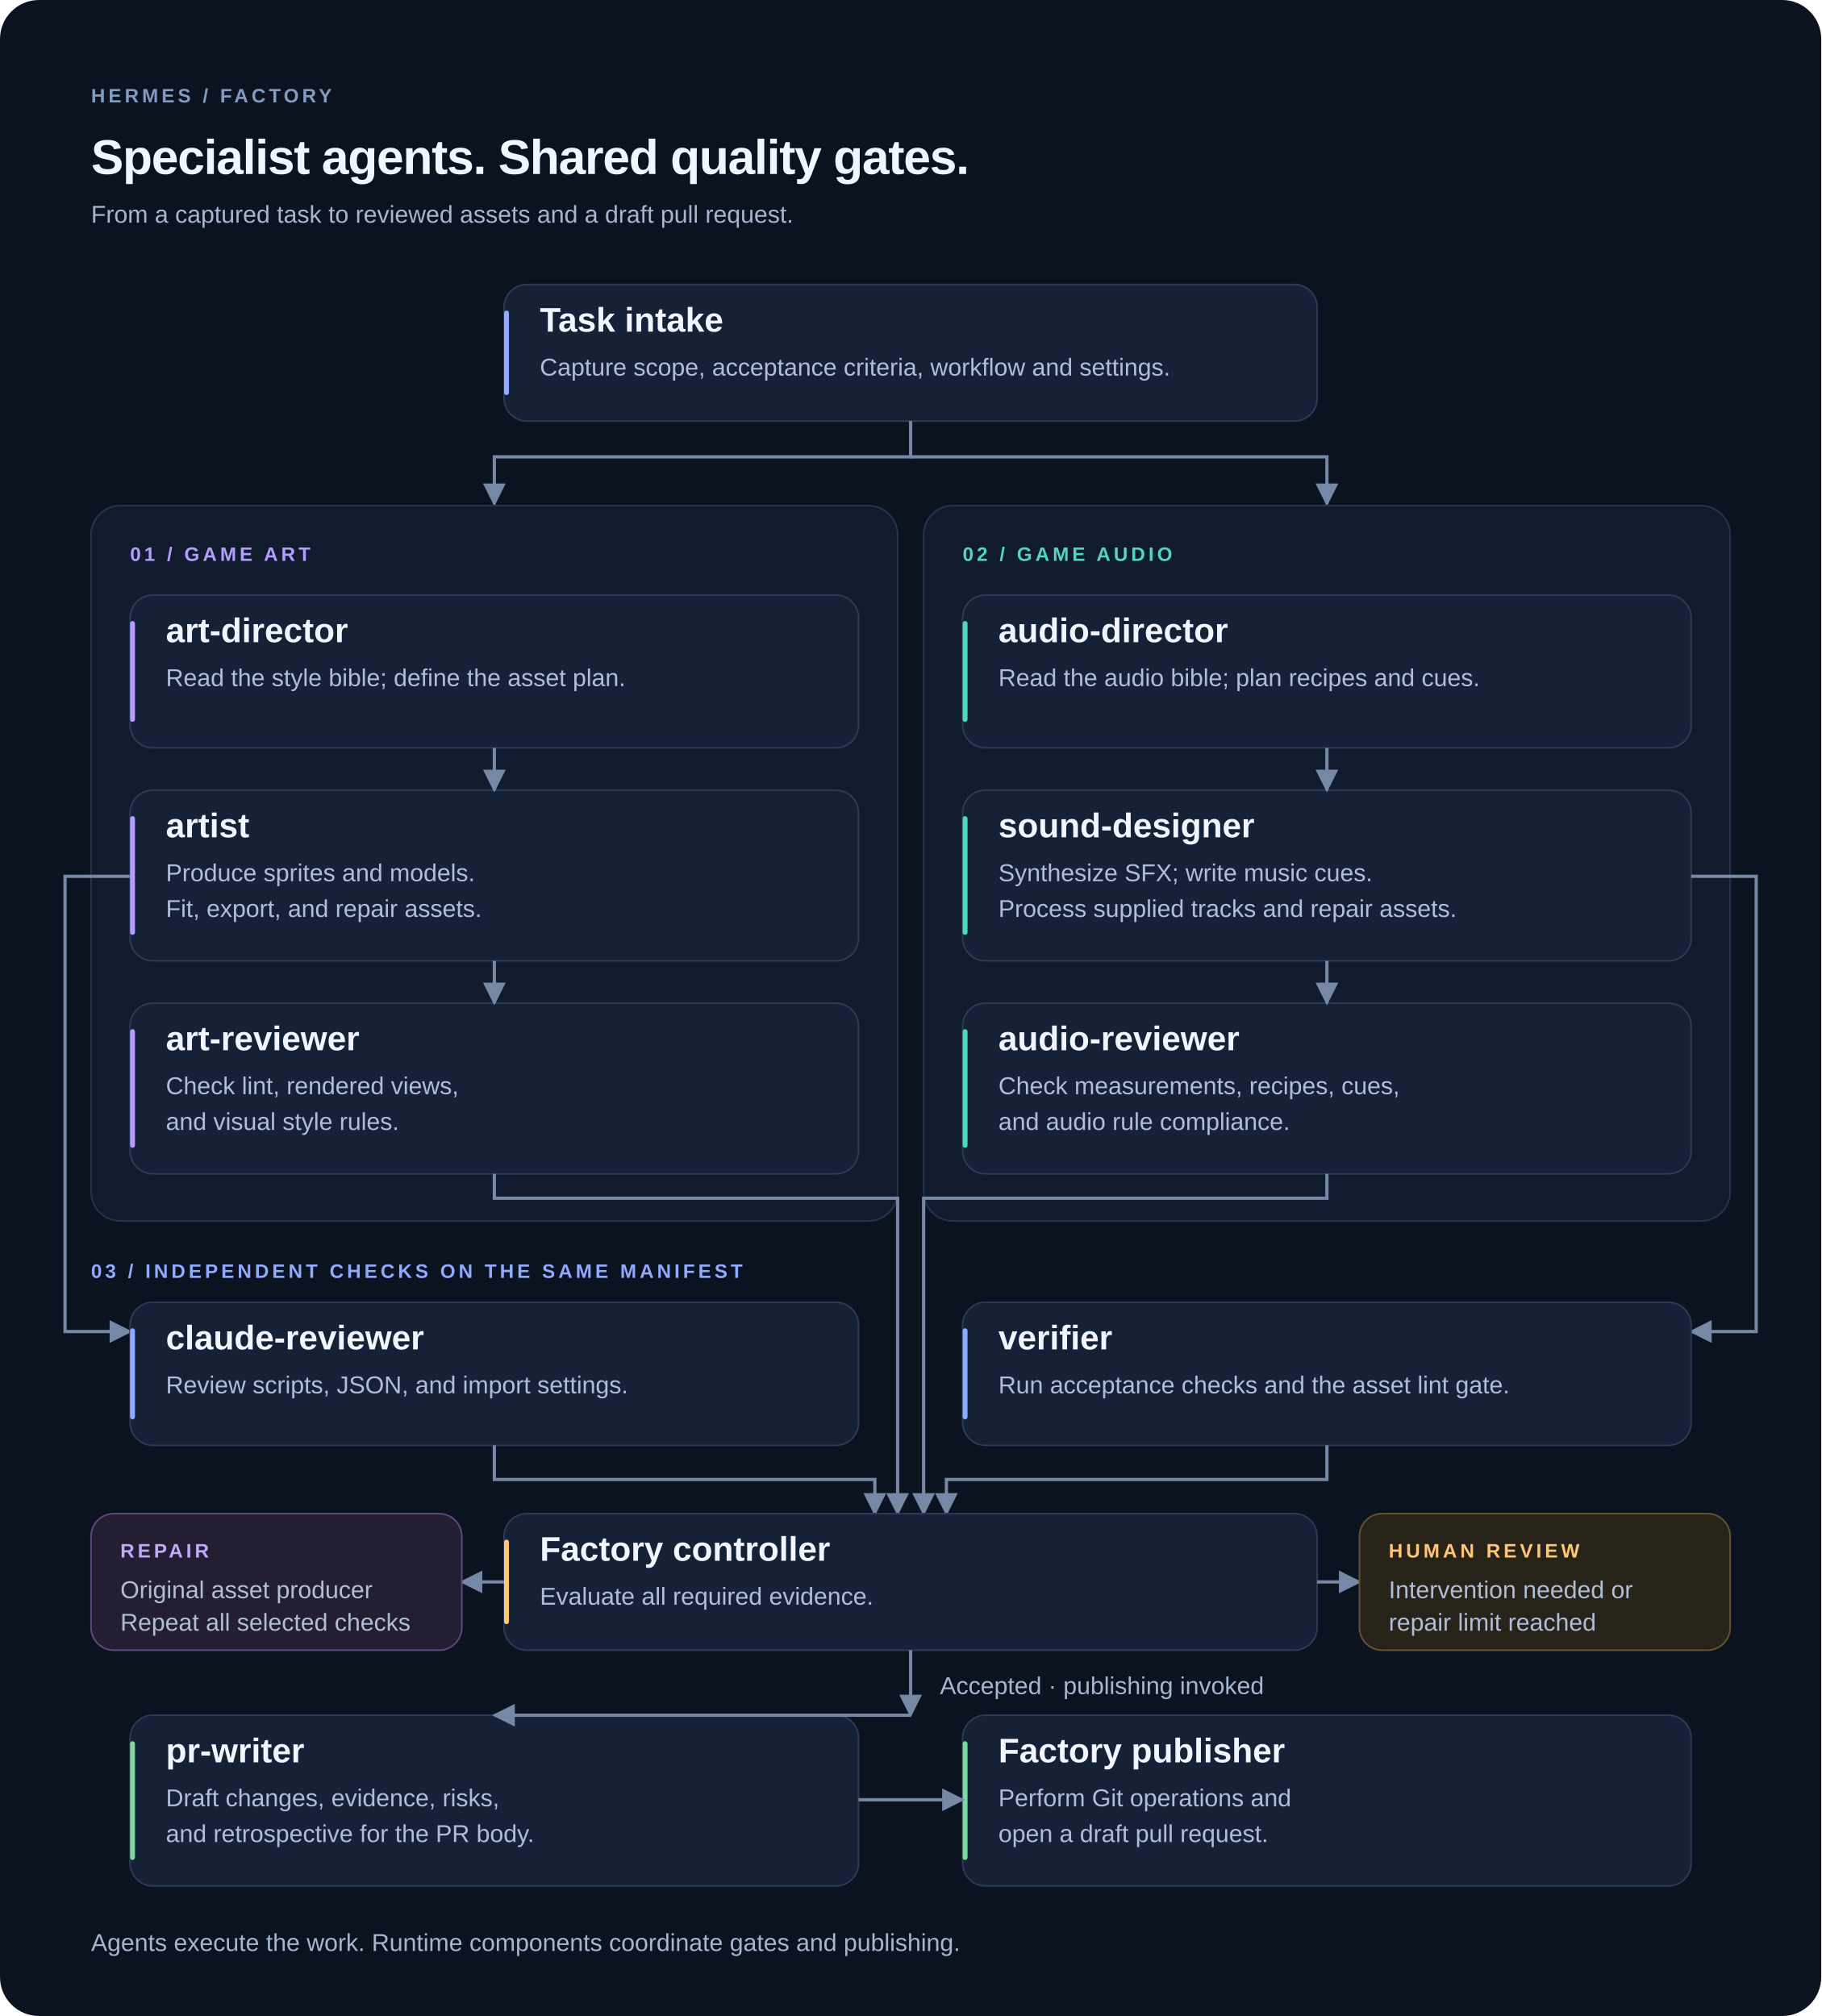
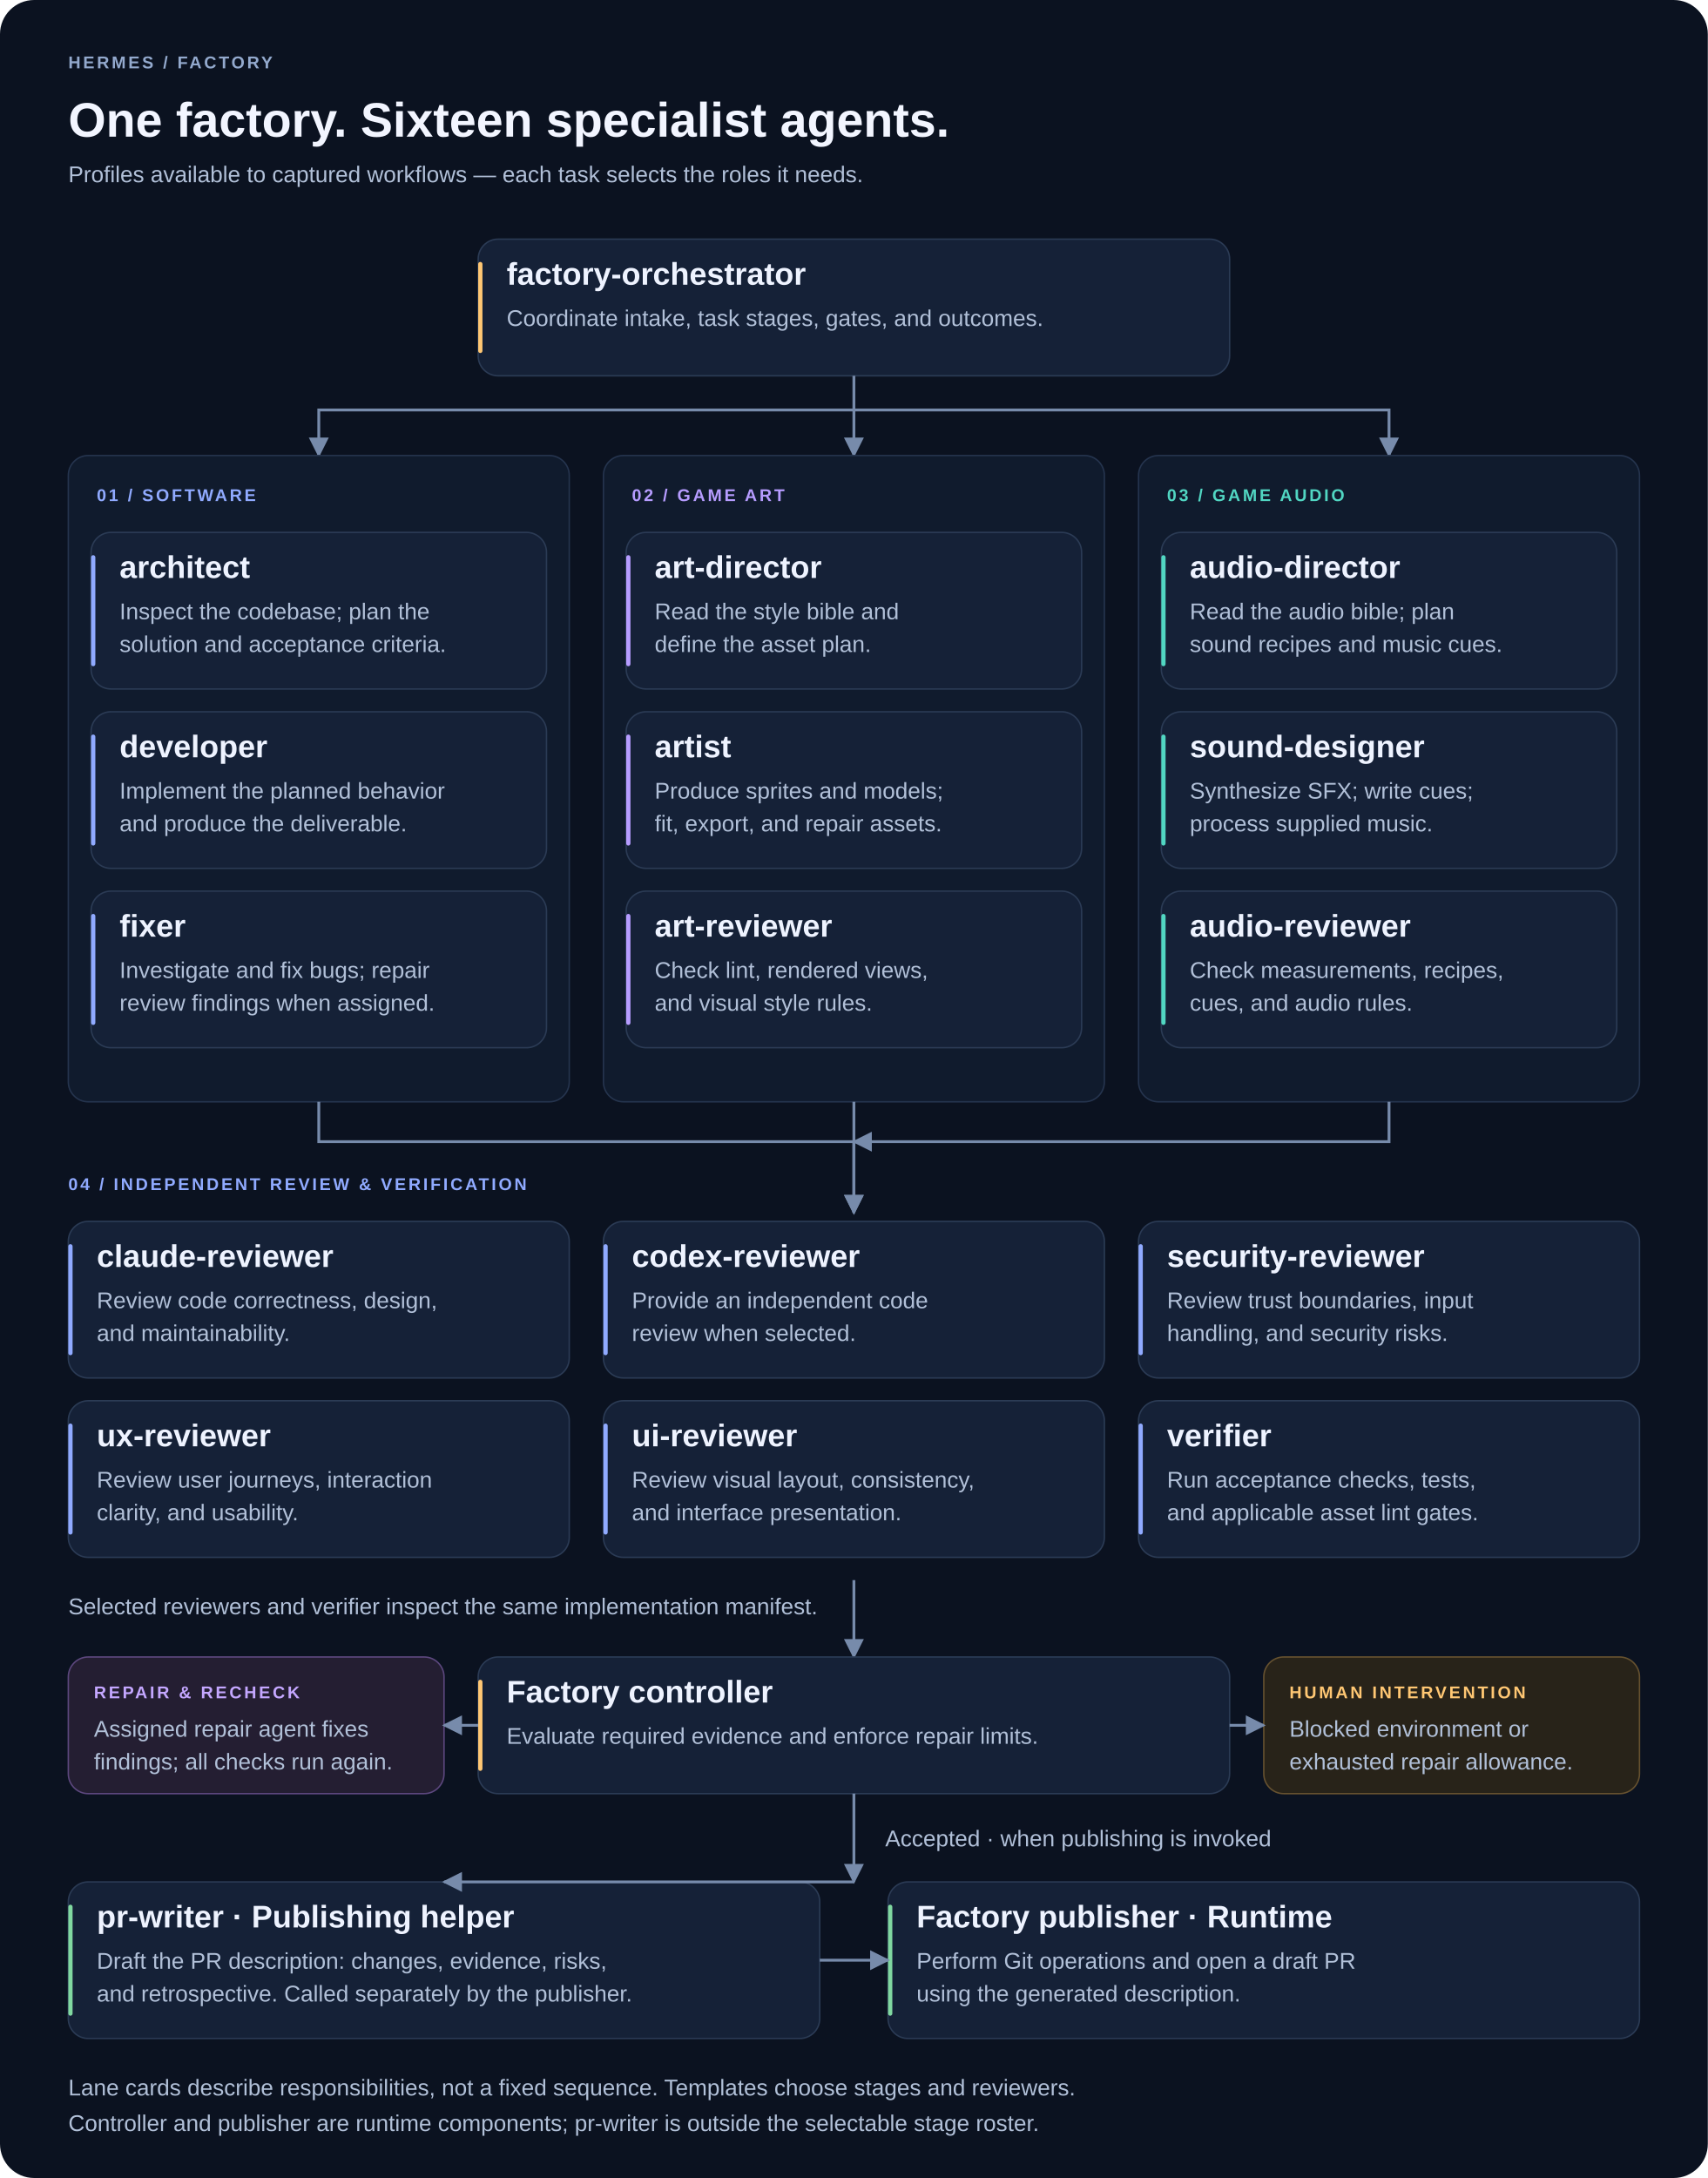
- <svg xmlns="http://www.w3.org/2000/svg" width="1120" height="1240" viewBox="0 0 1120 1240" role="img" aria-labelledby="title desc">
+ <svg xmlns="http://www.w3.org/2000/svg" width="1200" height="1530" viewBox="0 0 1200 1530" role="img" aria-labelledby="title desc">
  <defs>
-     <marker id="arrow" viewBox="0 0 10 10" refX="9" refY="5" markerWidth="7" markerHeight="7" orient="auto-start-reverse">
-       <path d="M0 0L10 5L0 10" fill="#7588a6" />
+     <marker id="a" viewBox="0 0 10 10" refX="9" refY="5" markerWidth="7" markerHeight="7" orient="auto">
+       <path d="M0 0L10 5L0 10" fill="#778bab" />
    </marker>
  </defs>
-   <style>
- text{font-family:-apple-system,BlinkMacSystemFont,'Segoe UI',Arial,sans-serif}
- .heading{fill:#f1f5ff;font-size:30px;font-weight:700;letter-spacing:-.6px}
- .sub{fill:#a6b6d0;font-size:15px}.label{font-size:12px;font-weight:700;letter-spacing:2px}
- .name{fill:#f1f5ff;font-size:21px;font-weight:650}.body{fill:#afbed6;font-size:15px}
- .line{fill:none;stroke:#7588a6;stroke-width:2;marker-end:url(#arrow)}
- </style>
-   <rect width="1120" height="1240" rx="24" fill="#0b1220" />
-   <text x="56" y="63" class="label" fill="#829bc0">HERMES / FACTORY</text>
-   <text x="56" y="107" class="heading">Specialist agents. Shared quality gates.</text>
-   <text x="56" y="137" class="sub">From a captured task to reviewed assets and a draft pull request.</text>
-   <rect x="310" y="175" width="500" height="84" rx="14" fill="#152137" stroke="#2b3b55" />
-   <rect x="310" y="191" width="3" height="52" rx="1.5" fill="#90aaff" />
-   <text x="332" y="204" class="name">Task intake</text>
-   <text x="332" y="231" class="body">Capture scope, acceptance criteria, workflow and settings.</text>
-   <path d="M560 259 V281 H304 V310" class="line" />
-   <path d="M560 281 H816 V310" class="line" />
-   <rect x="56" y="311" width="496" height="440" rx="18" fill="#101b2d" stroke="#25344e" />
-   <text x="80" y="345" class="label" fill="#b69cff">01 / GAME ART</text>
-   <rect x="568" y="311" width="496" height="440" rx="18" fill="#101b2d" stroke="#25344e" />
-   <text x="592" y="345" class="label" fill="#51d6c2">02 / GAME AUDIO</text>
-   <rect x="80" y="366" width="448" height="94" rx="14" fill="#152137" stroke="#2b3b55" />
-   <rect x="80" y="382" width="3" height="62" rx="1.5" fill="#b69cff" />
-   <text x="102" y="395" class="name">art-director</text>
-   <text x="102" y="422" class="body">Read the style bible; define the asset plan.</text>
-   <rect x="80" y="486" width="448" height="105" rx="14" fill="#152137" stroke="#2b3b55" />
-   <rect x="80" y="502" width="3" height="73" rx="1.5" fill="#b69cff" />
-   <text x="102" y="515" class="name">artist</text>
-   <text x="102" y="542" class="body">Produce sprites and models.</text>
-   <text x="102" y="564" class="body">Fit, export, and repair assets.</text>
-   <rect x="80" y="617" width="448" height="105" rx="14" fill="#152137" stroke="#2b3b55" />
-   <rect x="80" y="633" width="3" height="73" rx="1.5" fill="#b69cff" />
-   <text x="102" y="646" class="name">art-reviewer</text>
-   <text x="102" y="673" class="body">Check lint, rendered views,</text>
-   <text x="102" y="695" class="body">and visual style rules.</text>
-   <rect x="592" y="366" width="448" height="94" rx="14" fill="#152137" stroke="#2b3b55" />
-   <rect x="592" y="382" width="3" height="62" rx="1.5" fill="#51d6c2" />
-   <text x="614" y="395" class="name">audio-director</text>
-   <text x="614" y="422" class="body">Read the audio bible; plan recipes and cues.</text>
-   <rect x="592" y="486" width="448" height="105" rx="14" fill="#152137" stroke="#2b3b55" />
-   <rect x="592" y="502" width="3" height="73" rx="1.5" fill="#51d6c2" />
-   <text x="614" y="515" class="name">sound-designer</text>
-   <text x="614" y="542" class="body">Synthesize SFX; write music cues.</text>
-   <text x="614" y="564" class="body">Process supplied tracks and repair assets.</text>
-   <rect x="592" y="617" width="448" height="105" rx="14" fill="#152137" stroke="#2b3b55" />
-   <rect x="592" y="633" width="3" height="73" rx="1.5" fill="#51d6c2" />
-   <text x="614" y="646" class="name">audio-reviewer</text>
-   <text x="614" y="673" class="body">Check measurements, recipes, cues,</text>
-   <text x="614" y="695" class="body">and audio rule compliance.</text>
-   <path d="M304 460 V486" class="line" />
-   <path d="M304 591 V617" class="line" />
-   <path d="M816 460 V486" class="line" />
-   <path d="M816 591 V617" class="line" />
-   <path d="M80 539 H40 V819 H80" class="line" />
-   <path d="M1040 539 H1080 V819 H1040" class="line" />
-   <text x="56" y="786" class="label" fill="#90aaff">03 / INDEPENDENT CHECKS ON THE SAME MANIFEST</text>
-   <rect x="80" y="801" width="448" height="88" rx="14" fill="#152137" stroke="#2b3b55" />
-   <rect x="80" y="817" width="3" height="56" rx="1.5" fill="#90aaff" />
-   <text x="102" y="830" class="name">claude-reviewer</text>
-   <text x="102" y="857" class="body">Review scripts, JSON, and import settings.</text>
-   <rect x="592" y="801" width="448" height="88" rx="14" fill="#152137" stroke="#2b3b55" />
-   <rect x="592" y="817" width="3" height="56" rx="1.5" fill="#90aaff" />
-   <text x="614" y="830" class="name">verifier</text>
-   <text x="614" y="857" class="body">Run acceptance checks and the asset lint gate.</text>
-   <path d="M304 722 V737 H552 V931" class="line" />
-   <path d="M816 722 V737 H568 V931" class="line" />
-   <path d="M304 889 V910 H538 V931" class="line" />
-   <path d="M816 889 V910 H582 V931" class="line" />
-   <rect x="310" y="931" width="500" height="84" rx="14" fill="#152137" stroke="#2b3b55" />
-   <rect x="310" y="947" width="3" height="52" rx="1.5" fill="#ffc773" />
-   <text x="332" y="960" class="name">Factory controller</text>
-   <text x="332" y="987" class="body">Evaluate all required evidence.</text>
-   <path d="M310 973 H284" class="line" />
-   <path d="M810 973 H836" class="line" />
-   <rect x="56" y="931" width="228" height="84" rx="14" fill="#241e32" stroke="#5c477e" />
-   <text x="74" y="958" class="label" fill="#c4a7ff">REPAIR</text>
-   <text x="74" y="983" class="body">Original asset producer</text>
-   <text x="74" y="1003" class="body">Repeat all selected checks</text>
-   <rect x="836" y="931" width="228" height="84" rx="14" fill="#282319" stroke="#66512f" />
-   <text x="854" y="958" class="label" fill="#ffc773">HUMAN REVIEW</text>
-   <text x="854" y="983" class="body">Intervention needed or</text>
-   <text x="854" y="1003" class="body">repair limit reached</text>
-   <path d="M560 1015 V1055" class="line" />
-   <text x="578" y="1042" class="sub">Accepted · publishing invoked</text>
-   <rect x="80" y="1055" width="448" height="105" rx="14" fill="#152137" stroke="#2b3b55" />
-   <rect x="80" y="1071" width="3" height="73" rx="1.5" fill="#80d8a0" />
-   <text x="102" y="1084" class="name">pr-writer</text>
-   <text x="102" y="1111" class="body">Draft changes, evidence, risks,</text>
-   <text x="102" y="1133" class="body">and retrospective for the PR body.</text>
-   <rect x="592" y="1055" width="448" height="105" rx="14" fill="#152137" stroke="#2b3b55" />
-   <rect x="592" y="1071" width="3" height="73" rx="1.5" fill="#80d8a0" />
-   <text x="614" y="1084" class="name">Factory publisher</text>
-   <text x="614" y="1111" class="body">Perform Git operations and</text>
-   <text x="614" y="1133" class="body">open a draft pull request.</text>
-   <path d="M560 1055 H304" class="line" />
-   <path d="M528 1107 H592" class="line" />
-   <text x="56" y="1200" class="sub">Agents execute the work. Runtime components coordinate gates and publishing.</text>
+   <style>text{font-family:-apple-system,BlinkMacSystemFont,'Segoe UI',Arial,sans-serif}.title{fill:#f2f5ff;font-size:34px;font-weight:700}.name{fill:#eef3ff;font-size:22px;font-weight:650}.body{fill:#b1c0d8;font-size:16px}.label{font-size:12px;font-weight:700;letter-spacing:1.7px}.line{fill:none;stroke:#778bab;stroke-width:2;marker-end:url(#a)}</style>
+   <rect width="1200" height="1530" rx="24" fill="#0b1220" />
+   <text x="48" y="48" class="label" fill="#93a9cd">HERMES / FACTORY</text>
+   <text x="48" y="96" class="title">One factory. Sixteen specialist agents.</text>
+   <text x="48" y="128" class="body">Profiles available to captured workflows — each task selects the roles it needs.</text>
+   <rect x="336" y="168" width="528" height="96" rx="14" fill="#152137" stroke="#2b3b55" />
+   <rect x="336" y="184" width="3" height="64" rx="1.5" fill="#ffc773" />
+   <text x="356" y="200" class="name">factory-orchestrator</text>
+   <text x="356" y="229" class="body">Coordinate intake, task stages, gates, and outcomes.</text>
+   <path d="M600 264 V288 H224 V320" class="line" />
+   <path d="M600 288 V320" class="line" />
+   <path d="M600 288 H976 V320" class="line" />
+   <rect x="48" y="320" width="352" height="454" rx="14" fill="#101b2d" stroke="#25344e" />
+   <text x="68" y="352" class="label" fill="#90aaff">01 / SOFTWARE</text>
+   <rect x="64" y="374" width="320" height="110" rx="14" fill="#152137" stroke="#2b3b55" />
+   <rect x="64" y="390" width="3" height="78" rx="1.5" fill="#90aaff" />
+   <text x="84" y="406" class="name">architect</text>
+   <text x="84" y="435" class="body">Inspect the codebase; plan the</text>
+   <text x="84" y="458" class="body">solution and acceptance criteria.</text>
+   <rect x="64" y="500" width="320" height="110" rx="14" fill="#152137" stroke="#2b3b55" />
+   <rect x="64" y="516" width="3" height="78" rx="1.5" fill="#90aaff" />
+   <text x="84" y="532" class="name">developer</text>
+   <text x="84" y="561" class="body">Implement the planned behavior</text>
+   <text x="84" y="584" class="body">and produce the deliverable.</text>
+   <rect x="64" y="626" width="320" height="110" rx="14" fill="#152137" stroke="#2b3b55" />
+   <rect x="64" y="642" width="3" height="78" rx="1.5" fill="#90aaff" />
+   <text x="84" y="658" class="name">fixer</text>
+   <text x="84" y="687" class="body">Investigate and fix bugs; repair</text>
+   <text x="84" y="710" class="body">review findings when assigned.</text>
+   <rect x="424" y="320" width="352" height="454" rx="14" fill="#101b2d" stroke="#25344e" />
+   <text x="444" y="352" class="label" fill="#b69cff">02 / GAME ART</text>
+   <rect x="440" y="374" width="320" height="110" rx="14" fill="#152137" stroke="#2b3b55" />
+   <rect x="440" y="390" width="3" height="78" rx="1.5" fill="#b69cff" />
+   <text x="460" y="406" class="name">art-director</text>
+   <text x="460" y="435" class="body">Read the style bible and</text>
+   <text x="460" y="458" class="body">define the asset plan.</text>
+   <rect x="440" y="500" width="320" height="110" rx="14" fill="#152137" stroke="#2b3b55" />
+   <rect x="440" y="516" width="3" height="78" rx="1.5" fill="#b69cff" />
+   <text x="460" y="532" class="name">artist</text>
+   <text x="460" y="561" class="body">Produce sprites and models;</text>
+   <text x="460" y="584" class="body">fit, export, and repair assets.</text>
+   <rect x="440" y="626" width="320" height="110" rx="14" fill="#152137" stroke="#2b3b55" />
+   <rect x="440" y="642" width="3" height="78" rx="1.5" fill="#b69cff" />
+   <text x="460" y="658" class="name">art-reviewer</text>
+   <text x="460" y="687" class="body">Check lint, rendered views,</text>
+   <text x="460" y="710" class="body">and visual style rules.</text>
+   <rect x="800" y="320" width="352" height="454" rx="14" fill="#101b2d" stroke="#25344e" />
+   <text x="820" y="352" class="label" fill="#51d6c2">03 / GAME AUDIO</text>
+   <rect x="816" y="374" width="320" height="110" rx="14" fill="#152137" stroke="#2b3b55" />
+   <rect x="816" y="390" width="3" height="78" rx="1.5" fill="#51d6c2" />
+   <text x="836" y="406" class="name">audio-director</text>
+   <text x="836" y="435" class="body">Read the audio bible; plan</text>
+   <text x="836" y="458" class="body">sound recipes and music cues.</text>
+   <rect x="816" y="500" width="320" height="110" rx="14" fill="#152137" stroke="#2b3b55" />
+   <rect x="816" y="516" width="3" height="78" rx="1.5" fill="#51d6c2" />
+   <text x="836" y="532" class="name">sound-designer</text>
+   <text x="836" y="561" class="body">Synthesize SFX; write cues;</text>
+   <text x="836" y="584" class="body">process supplied music.</text>
+   <rect x="816" y="626" width="320" height="110" rx="14" fill="#152137" stroke="#2b3b55" />
+   <rect x="816" y="642" width="3" height="78" rx="1.5" fill="#51d6c2" />
+   <text x="836" y="658" class="name">audio-reviewer</text>
+   <text x="836" y="687" class="body">Check measurements, recipes,</text>
+   <text x="836" y="710" class="body">cues, and audio rules.</text>
+   <path d="M224 774 V802 H600 V852" class="line" />
+   <path d="M600 774 V852" class="line" />
+   <path d="M976 774 V802 H600" class="line" />
+   <text x="48" y="836" class="label" fill="#90aaff">04 / INDEPENDENT REVIEW &amp; VERIFICATION</text>
+   <rect x="48" y="858" width="352" height="110" rx="14" fill="#152137" stroke="#2b3b55" />
+   <rect x="48" y="874" width="3" height="78" rx="1.5" fill="#90aaff" />
+   <text x="68" y="890" class="name">claude-reviewer</text>
+   <text x="68" y="919" class="body">Review code correctness, design,</text>
+   <text x="68" y="942" class="body">and maintainability.</text>
+   <rect x="424" y="858" width="352" height="110" rx="14" fill="#152137" stroke="#2b3b55" />
+   <rect x="424" y="874" width="3" height="78" rx="1.5" fill="#90aaff" />
+   <text x="444" y="890" class="name">codex-reviewer</text>
+   <text x="444" y="919" class="body">Provide an independent code</text>
+   <text x="444" y="942" class="body">review when selected.</text>
+   <rect x="800" y="858" width="352" height="110" rx="14" fill="#152137" stroke="#2b3b55" />
+   <rect x="800" y="874" width="3" height="78" rx="1.5" fill="#90aaff" />
+   <text x="820" y="890" class="name">security-reviewer</text>
+   <text x="820" y="919" class="body">Review trust boundaries, input</text>
+   <text x="820" y="942" class="body">handling, and security risks.</text>
+   <rect x="48" y="984" width="352" height="110" rx="14" fill="#152137" stroke="#2b3b55" />
+   <rect x="48" y="1000" width="3" height="78" rx="1.5" fill="#90aaff" />
+   <text x="68" y="1016" class="name">ux-reviewer</text>
+   <text x="68" y="1045" class="body">Review user journeys, interaction</text>
+   <text x="68" y="1068" class="body">clarity, and usability.</text>
+   <rect x="424" y="984" width="352" height="110" rx="14" fill="#152137" stroke="#2b3b55" />
+   <rect x="424" y="1000" width="3" height="78" rx="1.5" fill="#90aaff" />
+   <text x="444" y="1016" class="name">ui-reviewer</text>
+   <text x="444" y="1045" class="body">Review visual layout, consistency,</text>
+   <text x="444" y="1068" class="body">and interface presentation.</text>
+   <rect x="800" y="984" width="352" height="110" rx="14" fill="#152137" stroke="#2b3b55" />
+   <rect x="800" y="1000" width="3" height="78" rx="1.5" fill="#90aaff" />
+   <text x="820" y="1016" class="name">verifier</text>
+   <text x="820" y="1045" class="body">Run acceptance checks, tests,</text>
+   <text x="820" y="1068" class="body">and applicable asset lint gates.</text>
+   <text x="48" y="1134" class="body">Selected reviewers and verifier inspect the same implementation manifest.</text>
+   <path d="M600 1110 V1164" class="line" />
+   <rect x="336" y="1164" width="528" height="96" rx="14" fill="#152137" stroke="#2b3b55" />
+   <rect x="336" y="1180" width="3" height="64" rx="1.5" fill="#ffc773" />
+   <text x="356" y="1196" class="name">Factory controller</text>
+   <text x="356" y="1225" class="body">Evaluate required evidence and enforce repair limits.</text>
+   <rect x="48" y="1164" width="264" height="96" rx="14" fill="#241e32" stroke="#5c477e" />
+   <text x="66" y="1193" class="label" fill="#c4a7ff">REPAIR &amp; RECHECK</text>
+   <text x="66" y="1220" class="body">Assigned repair agent fixes</text>
+   <text x="66" y="1243" class="body">findings; all checks run again.</text>
+   <rect x="888" y="1164" width="264" height="96" rx="14" fill="#282319" stroke="#66512f" />
+   <text x="906" y="1193" class="label" fill="#ffc773">HUMAN INTERVENTION</text>
+   <text x="906" y="1220" class="body">Blocked environment or</text>
+   <text x="906" y="1243" class="body">exhausted repair allowance.</text>
+   <path d="M336 1212 H312" class="line" />
+   <path d="M864 1212 H888" class="line" />
+   <path d="M600 1260 V1322" class="line" />
+   <text x="622" y="1297" class="body">Accepted · when publishing is invoked</text>
+   <rect x="48" y="1322" width="528" height="110" rx="14" fill="#152137" stroke="#2b3b55" />
+   <rect x="48" y="1338" width="3" height="78" rx="1.5" fill="#80d8a0" />
+   <text x="68" y="1354" class="name">pr-writer · Publishing helper</text>
+   <text x="68" y="1383" class="body">Draft the PR description: changes, evidence, risks,</text>
+   <text x="68" y="1406" class="body">and retrospective. Called separately by the publisher.</text>
+   <rect x="624" y="1322" width="528" height="110" rx="14" fill="#152137" stroke="#2b3b55" />
+   <rect x="624" y="1338" width="3" height="78" rx="1.5" fill="#80d8a0" />
+   <text x="644" y="1354" class="name">Factory publisher · Runtime</text>
+   <text x="644" y="1383" class="body">Perform Git operations and open a draft PR</text>
+   <text x="644" y="1406" class="body">using the generated description.</text>
+   <path d="M600 1322 H312" class="line" />
+   <path d="M576 1377 H624" class="line" />
+   <text x="48" y="1472" class="body">Lane cards describe responsibilities, not a fixed sequence. Templates choose stages and reviewers.</text>
+   <text x="48" y="1497" class="body">Controller and publisher are runtime components; pr-writer is outside the selectable stage roster.</text>
</svg>
